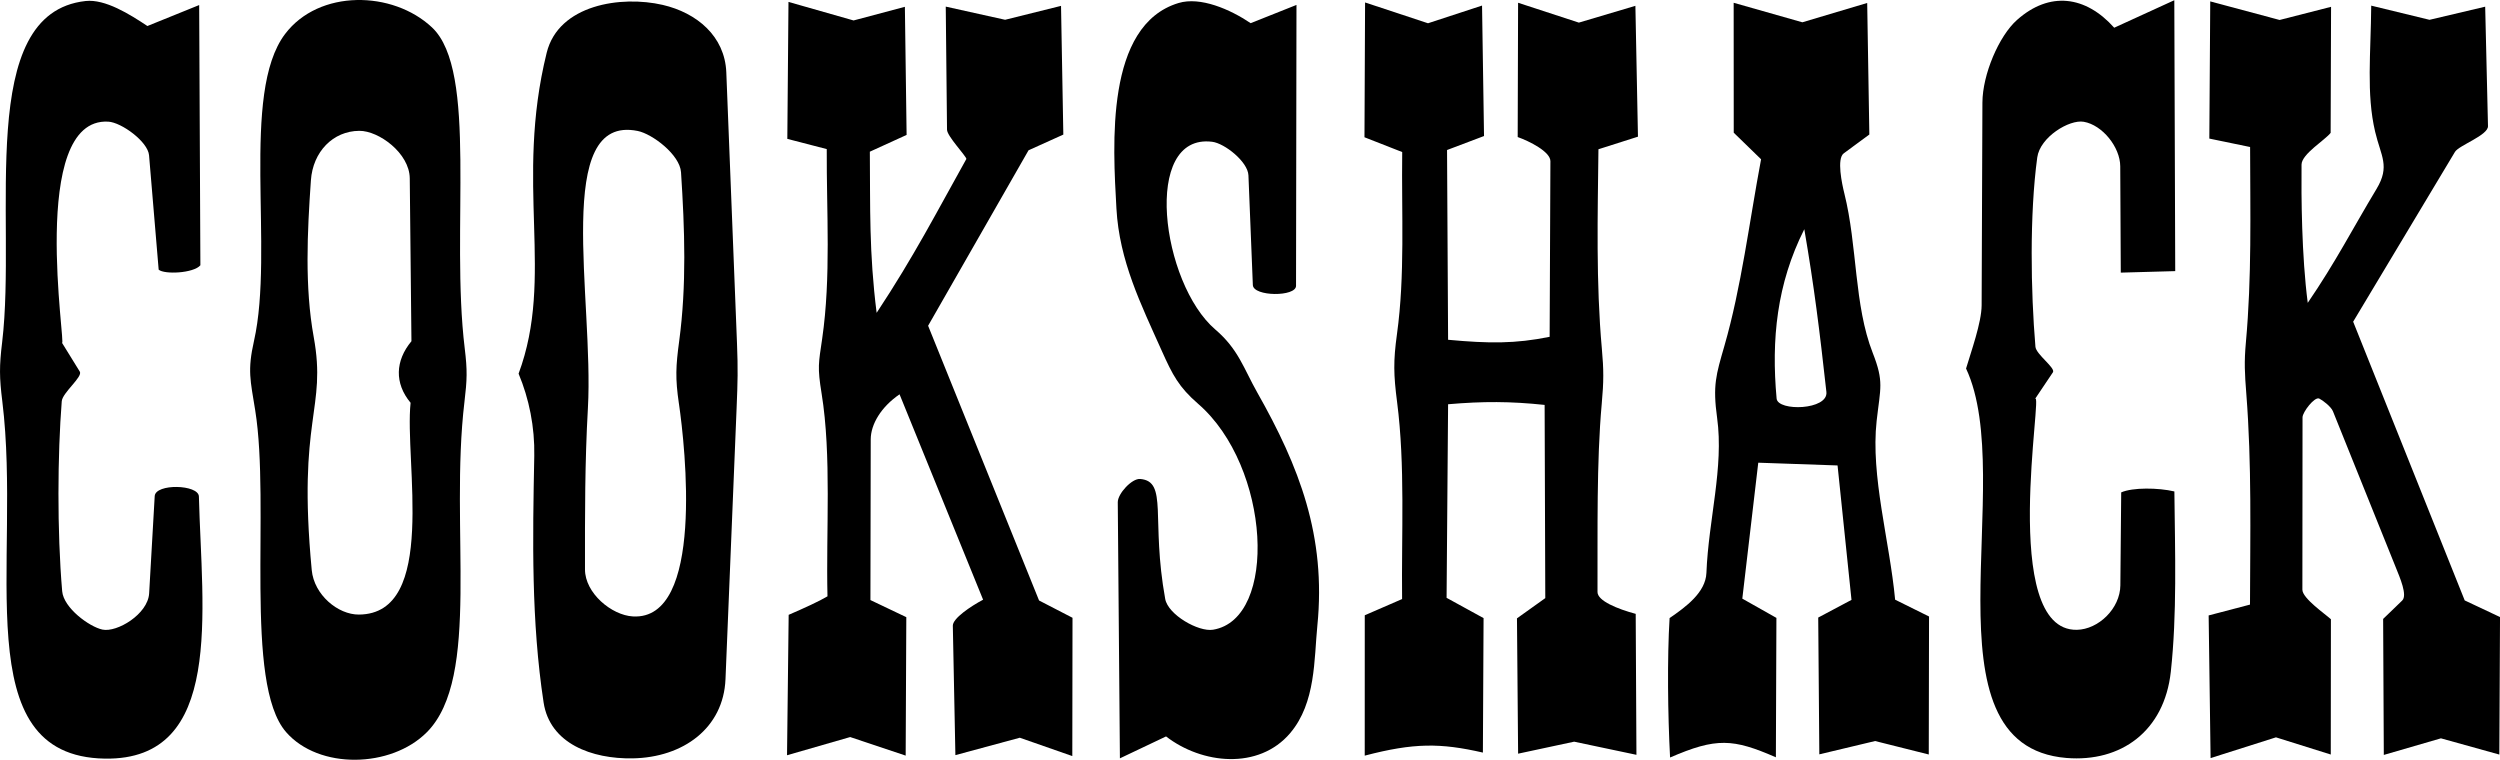
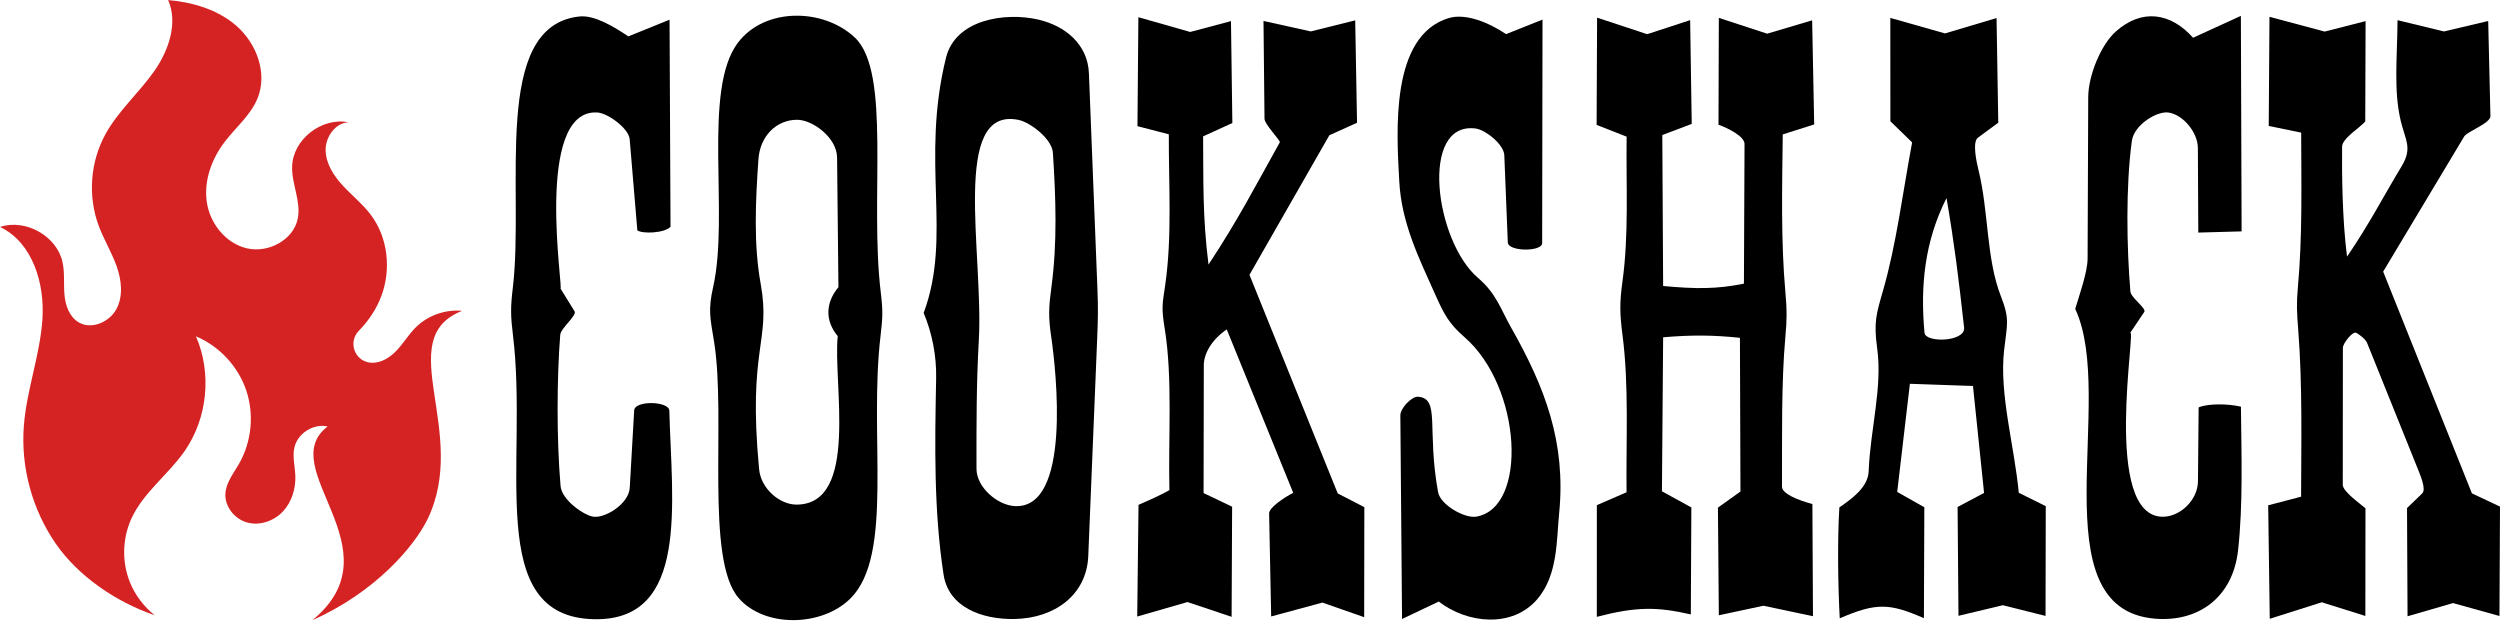
- <svg xmlns="http://www.w3.org/2000/svg" id="Layer_2" data-name="Layer 2" viewBox="0 0 1361.48 413.76">
+ <svg xmlns="http://www.w3.org/2000/svg" id="Layer_2" data-name="Layer 2" viewBox="0 0 1711.36 424.5">
+   <defs>
+     <style>
+       .cls-1 {
+         fill: #d52324;
+       }
+     </style>
+   </defs>
  <g id="Layer_2-2" data-name="Layer 2">
-     <g>
-       <path d="M1329.27,402.1l-31.07,9.03-.36-74.07,10.37-10.01c2.97-2.87-1.24-12.47-3.48-18.04l-34.23-85.04c-1.05-2.61-5.76-6.1-7.45-6.91-2.54-1.22-9.11,7.4-9.11,10.2l-.08,93.9c0,4.68,12.61,13.38,15.54,16.07l-.08,73.68-29.85-9.36-35.6,11.3-1.06-77.69,22.52-5.9c.1-37.96.99-76.49-2-114.73-.88-11.22-1.21-17.38-.24-28.04,3.24-35.64,2.36-70.7,2.3-106.43l-22.21-4.59.5-74.71,37.78,10.12,28.02-7.17-.23,68.64c-2.86,3.8-15.8,11.53-15.85,17.26-.16,17.32.02,49.51,3.38,75.32,15.21-22.24,24.6-40.69,37.45-62.02,7.51-12.47,2.4-17.79-.75-31.17-4.86-20.65-2.34-42.6-2.13-68.67l31.75,7.72,30.31-7.15,1.53,65.04c.12,5.03-15.83,10.45-17.98,14.03l-55.45,92.48,60.75,151.79,19.23,9.06-.37,74.89-31.84-8.85Z" />
-       <path d="M890.79,334.3l.4,76.77-33.92-7.16-30.52,6.54-.62-73.7,15.42-11.02-.36-105.22c-18.59-1.96-33.44-2-52.57-.36l-.82,105.42,20.14,11.05-.37,73.23c-23.01-5.27-37.55-5.37-64.35,1.67l.02-76.45,20.33-8.83c-.39-35.79,1.72-72.76-2.72-107.23-1.93-15-2.11-22.26-.06-37.16,4.42-32.03,2.42-65.15,2.84-99.04l-20.55-8.06.33-73.41,34.27,11.33,29.43-9.64,1.08,71.05-20.14,7.62.57,103.34c22.24,2.05,36.54,2.2,55.3-1.61l.42-95.64c.02-5.19-11.51-10.92-17.82-13.16l.22-73.13,33.1,10.82,30.78-9.15,1.4,71.26-21.52,6.85c-.4,35.64-1.38,72.61,1.86,108.65,1.04,11.59,1.05,17.72-.07,30.02-2.86,31.54-2.18,69.63-2.3,102.46-.02,4.81,10.87,9.22,20.81,11.9Z" />
-       <path d="M555.4,401.75l-35.1,9.49-1.4-70.47c-.08-4,9.65-10.53,16.49-14.18l-45.5-111.85c-10.09,6.91-15.68,16.33-15.7,24.56l-.16,87.49,19.54,9.32-.35,75.39-30.22-10.11-34.39,9.91.89-76.47c8.45-3.65,16.82-7.47,21.14-10.08-.85-35.44,2.3-76.59-3.21-110.5-2.34-14.41-1.63-16.36.32-29.8,4.87-33.6,2.33-69.08,2.49-103.26l-21.47-5.56.63-74.59,35.45,10.1,27.94-7.43.94,69.76-20.02,9.14c.26,30.31-.46,54.86,3.7,87.76,20.43-30.9,33-55.42,48.88-83.83-.44-1.95-10.51-12.37-10.55-15.91l-.69-67.03,32.33,7.17,30.45-7.57,1.25,70.09-18.95,8.56-54.69,95.55,60.42,149.62,18.22,9.42-.11,75.31-28.59-9.99Z" />
-       <path d="M344.44,413c-21.98.36-44.97-7.93-48.4-30.44-6.74-44.28-5.98-88.48-5.08-134.27.31-15.75-2.83-31.17-8.54-44.8,19.68-53.02-2.26-103.62,15.3-174.75,6.49-26.27,40.6-31.29,63.15-26.08,18.6,4.3,33.89,17.04,34.67,36.74l5.82,147.49c.57,14.48.39,20.66-.21,35.37l-6.05,147.6c-1.09,26.57-22.94,42.7-50.67,43.14ZM369.72,219.76c-2.02-13.83-1.69-20.26.17-34.11,4.05-30.2,3.02-60.73.99-91.83-.63-9.6-15.64-20.89-23.59-22.5-46.39-9.39-23.78,91.56-27.12,150.93-1.67,29.69-1.62,57.14-1.59,87.88.01,12.82,14.4,24.89,26.06,25.57,39.06,2.3,28.53-92.34,25.09-115.95Z" />
-       <path d="M232.43,398.79c-19.47,19.56-58.81,20.41-76.66-.13-23.1-26.57-8.45-123.21-16.78-175.16-2.65-16.52-4.3-21.69-.66-37.87,11.14-49.47-7.58-134.78,16.94-167.14,18.47-24.38,58.54-23.69,79.98-3.57,25.29,23.72,10,110.44,17.84,174.84,1.47,12.07,1.29,16.97-.15,29.07-8.22,69.01,9.29,150.03-20.5,179.96ZM223.6,219.35c-8.88-10.68-8.34-22.91.47-33.53l-.92-88.72c-.14-13.67-16.84-25.92-27.48-25.85-14.27.09-25.28,11.34-26.36,27-1.95,28.19-3.42,57.99,1.53,85.24,7.25,39.93-8.99,43.39-1.07,126.98,1.28,13.48,14.27,24.29,25.69,24.22,43.13-.26,24.7-83.5,28.15-115.34Z" />
-       <path d="M957.53,252.01l-8.68,74,18.57,10.49-.29,75.92c-23.35-10.18-32.42-10.81-57.62.11-1.24-23.11-1.6-54.37-.26-75.93,8.76-6.03,19.63-13.92,20.05-24.58,1.14-29.1,9.55-57.42,5.83-84.42-2.45-17.78-.6-23.4,3.97-39.25,9.25-32.07,13.48-67.08,19.97-101.61l-14.89-14.47-.04-70.76,37.41,10.63,35.31-10.53,1.17,71.64-13.94,10.26c-3.91,2.88-.98,16.6.33,21.85,7.16,28.67,5.25,60.8,15.45,86.81,6.23,15.88,4.14,19.06,2.14,36.99-3.35,30.04,7.06,65.41,10.06,97.42l18.47,9.16-.15,75.15-29.22-7.33-30.38,7.25-.6-74.49,18.12-9.63-7.59-73.21-43.2-1.5ZM994.64,213.45c-3.76-33.9-6.64-57.17-12.03-88.63-15.01,29.8-18.01,60.09-15.08,92.24.65,7.08,28.21,6.31,27.11-3.61Z" />
-       <path d="M702.66,399.21c-17.22,20.29-48.2,16.89-67.64,1.84l-25.13,11.94-1.16-139.46c-.04-4.68,7.7-13.06,12.19-12.69,15.33,1.28,5.76,21.82,13.64,65.33,1.56,8.62,18.11,18.07,26.04,16.77,35.55-5.81,31.41-88.79-8.08-123-10.57-9.16-13.95-15.77-19.78-28.78-11.46-25.58-23.16-49.1-24.74-77.58-1.92-34.58-6.22-99.84,33.83-111.94,11.84-3.58,28.03,3.38,39.26,10.98l24.96-9.94-.24,152.98c0,6.07-23.26,5.91-23.52-.43l-2.4-59.74c-.3-7.39-12.91-17.43-19.75-18.28-38.42-4.78-27.71,77.11,1.75,102.28,12.57,10.74,15.42,21.22,22.83,34.31,22.8,40.27,37.58,78.15,32.7,126.95-1.81,18.09-.78,41.97-14.77,58.45Z" />
-       <path d="M1154.73,318.67l.46-50.52c6.27-2.77,20.26-2.57,28.96-.51.36,33.65,1.47,66.83-1.94,98.16-3.54,32.5-27.26,49.41-56.85,46.98-80.6-6.64-26.13-151.21-54.66-212.08,2.65-8.94,8.44-25.03,8.48-34.39l.43-110.45c.06-15.3,8.96-36.22,18.84-45,17.75-15.79,37.39-13.16,52.93,4.24L1184.11.12l.5,147.53-29.65.82-.29-57.9c-.05-10.43-9.7-22.49-19.88-24.25-7.89-1.37-23.82,8.35-25.32,19.43-4.23,31.15-3.53,72.93-.99,103.1.35,4.14,11.08,11.57,9.53,13.89l-9.83,14.64c5.03-7.49-19.92,126.45,22.9,125.61,11.61-.23,23.54-11.44,23.66-24.32Z" />
-       <path d="M81.22,323.15l3.03-52.96c.4-6.98,23.9-6.41,24.07.21,1.58,62.54,13.92,143.78-51.21,142.74-76.28-1.22-45.09-107.23-55.84-194.47-1.64-13.27-1.69-19.09-.1-32.31C9.26,118.69-13.79,7.16,46.63.55c10.63-1.16,23.96,7.17,33.64,13.62l28.2-11.42.66,141.72c-3.81,4.39-19.64,5.08-22.72,2.39l-5.24-62.31c-.62-7.39-14.98-17.89-22.19-18.3-43.9-2.47-22.54,124.77-25.26,120.36l9.74,15.78c1.73,2.81-9.46,11.45-9.83,16.13-2.28,28.95-2.58,70.61.23,103.44.78,9.15,14.82,19.4,21.93,20.91,7.9,1.68,24.78-8.39,25.43-19.72Z" />
+     <g id="uuid-6c7aa733-7ca9-4adb-a22e-10b9454a7659" data-name="Layer 2-2">
+       <g>
+         <path d="M1679.14,412.84l-31.07,9.03-.36-74.07,10.37-10.01c2.97-2.87-1.24-12.47-3.48-18.04l-34.23-85.04c-1.05-2.61-5.76-6.1-7.45-6.91-2.54-1.22-9.11,7.4-9.11,10.2l-.08,93.9c0,4.68,12.61,13.38,15.54,16.07l-.08,73.68-29.85-9.36-35.6,11.3-1.06-77.69,22.52-5.9c.1-37.96.99-76.49-2-114.73-.88-11.22-1.21-17.38-.24-28.04,3.24-35.64,2.36-70.7,2.3-106.43l-22.21-4.59.5-74.71,37.78,10.12,28.02-7.17-.23,68.64c-2.86,3.8-15.8,11.53-15.85,17.26-.16,17.32.02,49.51,3.38,75.32,15.21-22.24,24.6-40.69,37.45-62.02,7.51-12.47,2.4-17.79-.75-31.17-4.86-20.65-2.34-42.6-2.13-68.67l31.75,7.72,30.31-7.15,1.53,65.04c.12,5.03-15.83,10.45-17.98,14.03l-55.45,92.48,60.75,151.79,19.23,9.06-.37,74.89-31.84-8.85v.02Z" />
+         <path d="M1240.66,345.04l.4,76.77-33.92-7.16-30.52,6.54-.62-73.7,15.42-11.02-.36-105.22c-18.59-1.96-33.44-2-52.57-.36l-.82,105.42,20.14,11.05-.37,73.23c-23.01-5.27-37.55-5.37-64.35,1.67l.02-76.45,20.33-8.83c-.39-35.79,1.72-72.76-2.72-107.23-1.93-15-2.11-22.26-.06-37.16,4.42-32.03,2.42-65.15,2.84-99.04l-20.55-8.06.33-73.41,34.27,11.33,29.43-9.64,1.08,71.05-20.14,7.62.57,103.34c22.24,2.05,36.54,2.2,55.3-1.61l.42-95.64c.02-5.19-11.51-10.92-17.82-13.16l.22-73.13,33.1,10.82,30.78-9.15,1.4,71.26-21.52,6.85c-.4,35.64-1.38,72.61,1.86,108.65,1.04,11.59,1.05,17.72-.07,30.02-2.86,31.54-2.18,69.63-2.3,102.46-.02,4.81,10.87,9.22,20.81,11.9h-.01Z" />
+         <path d="M905.27,412.49l-35.1,9.49-1.4-70.47c-.08-4,9.65-10.53,16.49-14.18l-45.5-111.85c-10.09,6.91-15.68,16.33-15.7,24.56l-.16,87.49,19.54,9.32-.35,75.39-30.22-10.11-34.39,9.91.89-76.47c8.45-3.65,16.82-7.47,21.14-10.08-.85-35.44,2.3-76.59-3.21-110.5-2.34-14.41-1.63-16.36.32-29.8,4.87-33.6,2.33-69.08,2.49-103.26l-21.47-5.56.63-74.59,35.45,10.1,27.94-7.43.94,69.76-20.02,9.14c.26,30.31-.46,54.86,3.7,87.76,20.43-30.9,33-55.42,48.88-83.83-.44-1.95-10.51-12.37-10.55-15.91l-.69-67.03,32.33,7.17,30.45-7.57,1.25,70.09-18.95,8.56-54.69,95.55,60.42,149.62,18.22,9.42-.11,75.31-28.59-9.99h.02Z" />
+         <path d="M694.31,423.74c-21.98.36-44.97-7.93-48.4-30.44-6.74-44.28-5.98-88.48-5.08-134.27.31-15.75-2.83-31.17-8.54-44.8,19.68-53.02-2.26-103.62,15.3-174.75,6.49-26.27,40.6-31.29,63.15-26.08,18.6,4.3,33.89,17.04,34.67,36.74l5.82,147.49c.57,14.48.39,20.66-.21,35.37l-6.05,147.6c-1.09,26.57-22.94,42.7-50.67,43.14h.01ZM719.59,230.5c-2.02-13.83-1.69-20.26.17-34.11,4.05-30.2,3.02-60.73.99-91.83-.63-9.6-15.64-20.89-23.59-22.5-46.39-9.39-23.78,91.56-27.12,150.93-1.67,29.69-1.62,57.14-1.59,87.88.01,12.82,14.4,24.89,26.06,25.57,39.06,2.3,28.53-92.34,25.09-115.95h-.01Z" />
+         <path d="M582.3,409.53c-19.47,19.56-58.81,20.41-76.66-.13-23.1-26.57-8.45-123.21-16.78-175.16-2.65-16.52-4.3-21.69-.66-37.87,11.14-49.47-7.58-134.78,16.94-167.14,18.47-24.38,58.54-23.69,79.98-3.57,25.29,23.72,10,110.44,17.84,174.84,1.47,12.07,1.29,16.97-.15,29.07-8.22,69.01,9.29,150.03-20.5,179.96h-.01ZM573.47,230.09c-8.88-10.68-8.34-22.91.47-33.53l-.92-88.72c-.14-13.67-16.84-25.92-27.48-25.85-14.27.09-25.28,11.34-26.36,27-1.95,28.19-3.42,57.99,1.53,85.24,7.25,39.93-8.99,43.39-1.07,126.98,1.28,13.48,14.27,24.29,25.69,24.22,43.13-.26,24.7-83.5,28.15-115.34h0Z" />
+         <path d="M1307.4,262.75l-8.68,74,18.57,10.49-.29,75.92c-23.35-10.18-32.42-10.81-57.62.11-1.24-23.11-1.6-54.37-.26-75.93,8.76-6.03,19.63-13.92,20.05-24.58,1.14-29.1,9.55-57.42,5.83-84.42-2.45-17.78-.6-23.4,3.97-39.25,9.25-32.07,13.48-67.08,19.97-101.61l-14.89-14.47-.04-70.76,37.41,10.63,35.31-10.53,1.17,71.64-13.94,10.26c-3.91,2.88-.98,16.6.33,21.85,7.16,28.67,5.25,60.8,15.45,86.81,6.23,15.88,4.14,19.06,2.14,36.99-3.35,30.04,7.06,65.41,10.06,97.42l18.47,9.16-.15,75.15-29.22-7.33-30.38,7.25-.6-74.49,18.12-9.63-7.59-73.21-43.2-1.5v.03ZM1344.51,224.19c-3.76-33.9-6.64-57.17-12.03-88.63-15.01,29.8-18.01,60.09-15.08,92.24.65,7.08,28.21,6.31,27.11-3.61h0Z" />
+         <path d="M1052.53,409.95c-17.22,20.29-48.2,16.89-67.64,1.84l-25.13,11.94-1.16-139.46c-.04-4.68,7.7-13.06,12.19-12.69,15.33,1.28,5.76,21.82,13.64,65.33,1.56,8.62,18.11,18.07,26.04,16.77,35.55-5.81,31.41-88.79-8.08-123-10.57-9.16-13.95-15.77-19.78-28.78-11.46-25.58-23.16-49.1-24.74-77.58-1.92-34.58-6.22-99.84,33.83-111.94,11.84-3.58,28.03,3.38,39.26,10.98l24.96-9.94-.24,152.98c0,6.07-23.26,5.91-23.52-.43l-2.4-59.74c-.3-7.39-12.91-17.43-19.75-18.28-38.42-4.78-27.71,77.11,1.75,102.28,12.57,10.74,15.42,21.22,22.83,34.31,22.8,40.27,37.58,78.15,32.7,126.95-1.81,18.09-.78,41.97-14.77,58.45h.01Z" />
+         <path d="M1504.6,329.41l.46-50.52c6.27-2.77,20.26-2.57,28.96-.51.36,33.65,1.47,66.83-1.94,98.16-3.54,32.5-27.26,49.41-56.85,46.98-80.6-6.64-26.13-151.21-54.66-212.08,2.65-8.94,8.44-25.03,8.48-34.39l.43-110.45c.06-15.3,8.96-36.22,18.84-45,17.75-15.79,37.39-13.16,52.93,4.24l32.73-14.98.5,147.53-29.65.82-.29-57.9c-.05-10.43-9.7-22.49-19.88-24.25-7.89-1.37-23.82,8.35-25.32,19.43-4.23,31.15-3.53,72.93-.99,103.1.35,4.14,11.08,11.57,9.53,13.89l-9.83,14.64c5.03-7.49-19.92,126.45,22.9,125.61,11.61-.23,23.54-11.44,23.66-24.32h-.01Z" />
+         <path d="M431.09,333.89l3.03-52.96c.4-6.98,23.9-6.41,24.07.21,1.58,62.54,13.92,143.78-51.21,142.74-76.28-1.22-45.09-107.23-55.84-194.47-1.64-13.27-1.69-19.09-.1-32.31,8.09-67.67-14.96-179.2,45.46-185.81,10.63-1.16,23.96,7.17,33.64,13.62l28.2-11.42.66,141.72c-3.81,4.39-19.64,5.08-22.72,2.39l-5.24-62.31c-.62-7.39-14.98-17.89-22.19-18.3-43.9-2.47-22.54,124.77-25.26,120.36l9.74,15.78c1.73,2.81-9.46,11.45-9.83,16.13-2.28,28.95-2.58,70.61.23,103.44.78,9.15,14.82,19.4,21.93,20.91,7.9,1.68,24.78-8.39,25.43-19.72h0Z" />
+       </g>
    </g>
+     <path class="cls-1" d="M292.24,356.23c-8.62,17.39-34.91,49.03-78.35,68.28,59.1-48.48-26.84-104.02,10.37-132.58-9.72-2.16-20.54,4.69-22.74,14.41-1.4,6.2.35,12.63.64,18.98.41,8.96-2.35,18.24-8.48,24.79-6.13,6.54-15.81,9.93-24.46,7.57-8.65-2.36-15.51-10.92-14.92-19.87.5-7.56,5.62-13.86,9.38-20.43,8.6-15.05,10.42-33.81,4.85-50.22-5.56-16.42-18.41-30.21-34.39-36.92,10.92,25.05,7.99,55.65-7.49,78.17-11.22,16.33-28.4,28.51-36.67,46.52-6.24,13.58-6.63,29.74-1.06,43.6,3.55,8.83,9.49,16.65,16.92,22.59-26.29-8.95-52.39-26.7-67.83-49.18-16.04-23.36-23.82-52.11-21.7-80.22,1.86-24.59,10.98-48.25,12.71-72.85,1.73-24.6-6.51-52.7-29.03-63.56,17.53-5.67,38.73,6.16,42.76,23.87,1.66,7.29.74,14.88,1.36,22.32.62,7.44,3.32,15.43,9.86,19.22,8.82,5.12,21.07-.32,25.78-9.27,4.72-8.94,3.45-19.87.04-29.37-3.41-9.5-8.78-18.22-12.28-27.68-7.49-20.27-5.74-43.65,4.71-62.61,8.8-15.98,23.05-28.35,33.53-43.33,9.88-14.13,16.17-32.97,9.34-48.42,16.93,1.46,33.84,6.51,46.54,17.47,14.1,12.16,21.65,32.72,14.66,49.83-4.72,11.55-14.96,19.89-22.54,29.85-8.97,11.79-14.36,26.77-12.16,41.33,2.2,14.56,13,28.19,27.59,31.51,14.58,3.33,31.65-5.8,34.62-20.24,2.45-11.89-4.22-23.85-3.83-35.98.58-18.31,20.14-33.65,38.43-30.13-9.21.66-15.73,10.33-15.49,19.41.24,9.08,5.58,17.29,11.8,24,6.21,6.72,13.49,12.51,19.01,19.79,11.79,15.57,14.17,37.15,7.46,55.4-3.32,9.01-8.7,17.17-15.47,24.06-7.51,7.64-3.17,20.59,7.56,21.89.17.02.33.04.5.05,6.88.59,13.31-3.58,17.96-8.59,4.66-5.01,8.18-10.98,13.06-15.78,8.16-8.01,20.05-12.2,31.53-11.12-48.81,19.19,5.82,83.21-24.05,143.47Z" />
  </g>
</svg>
